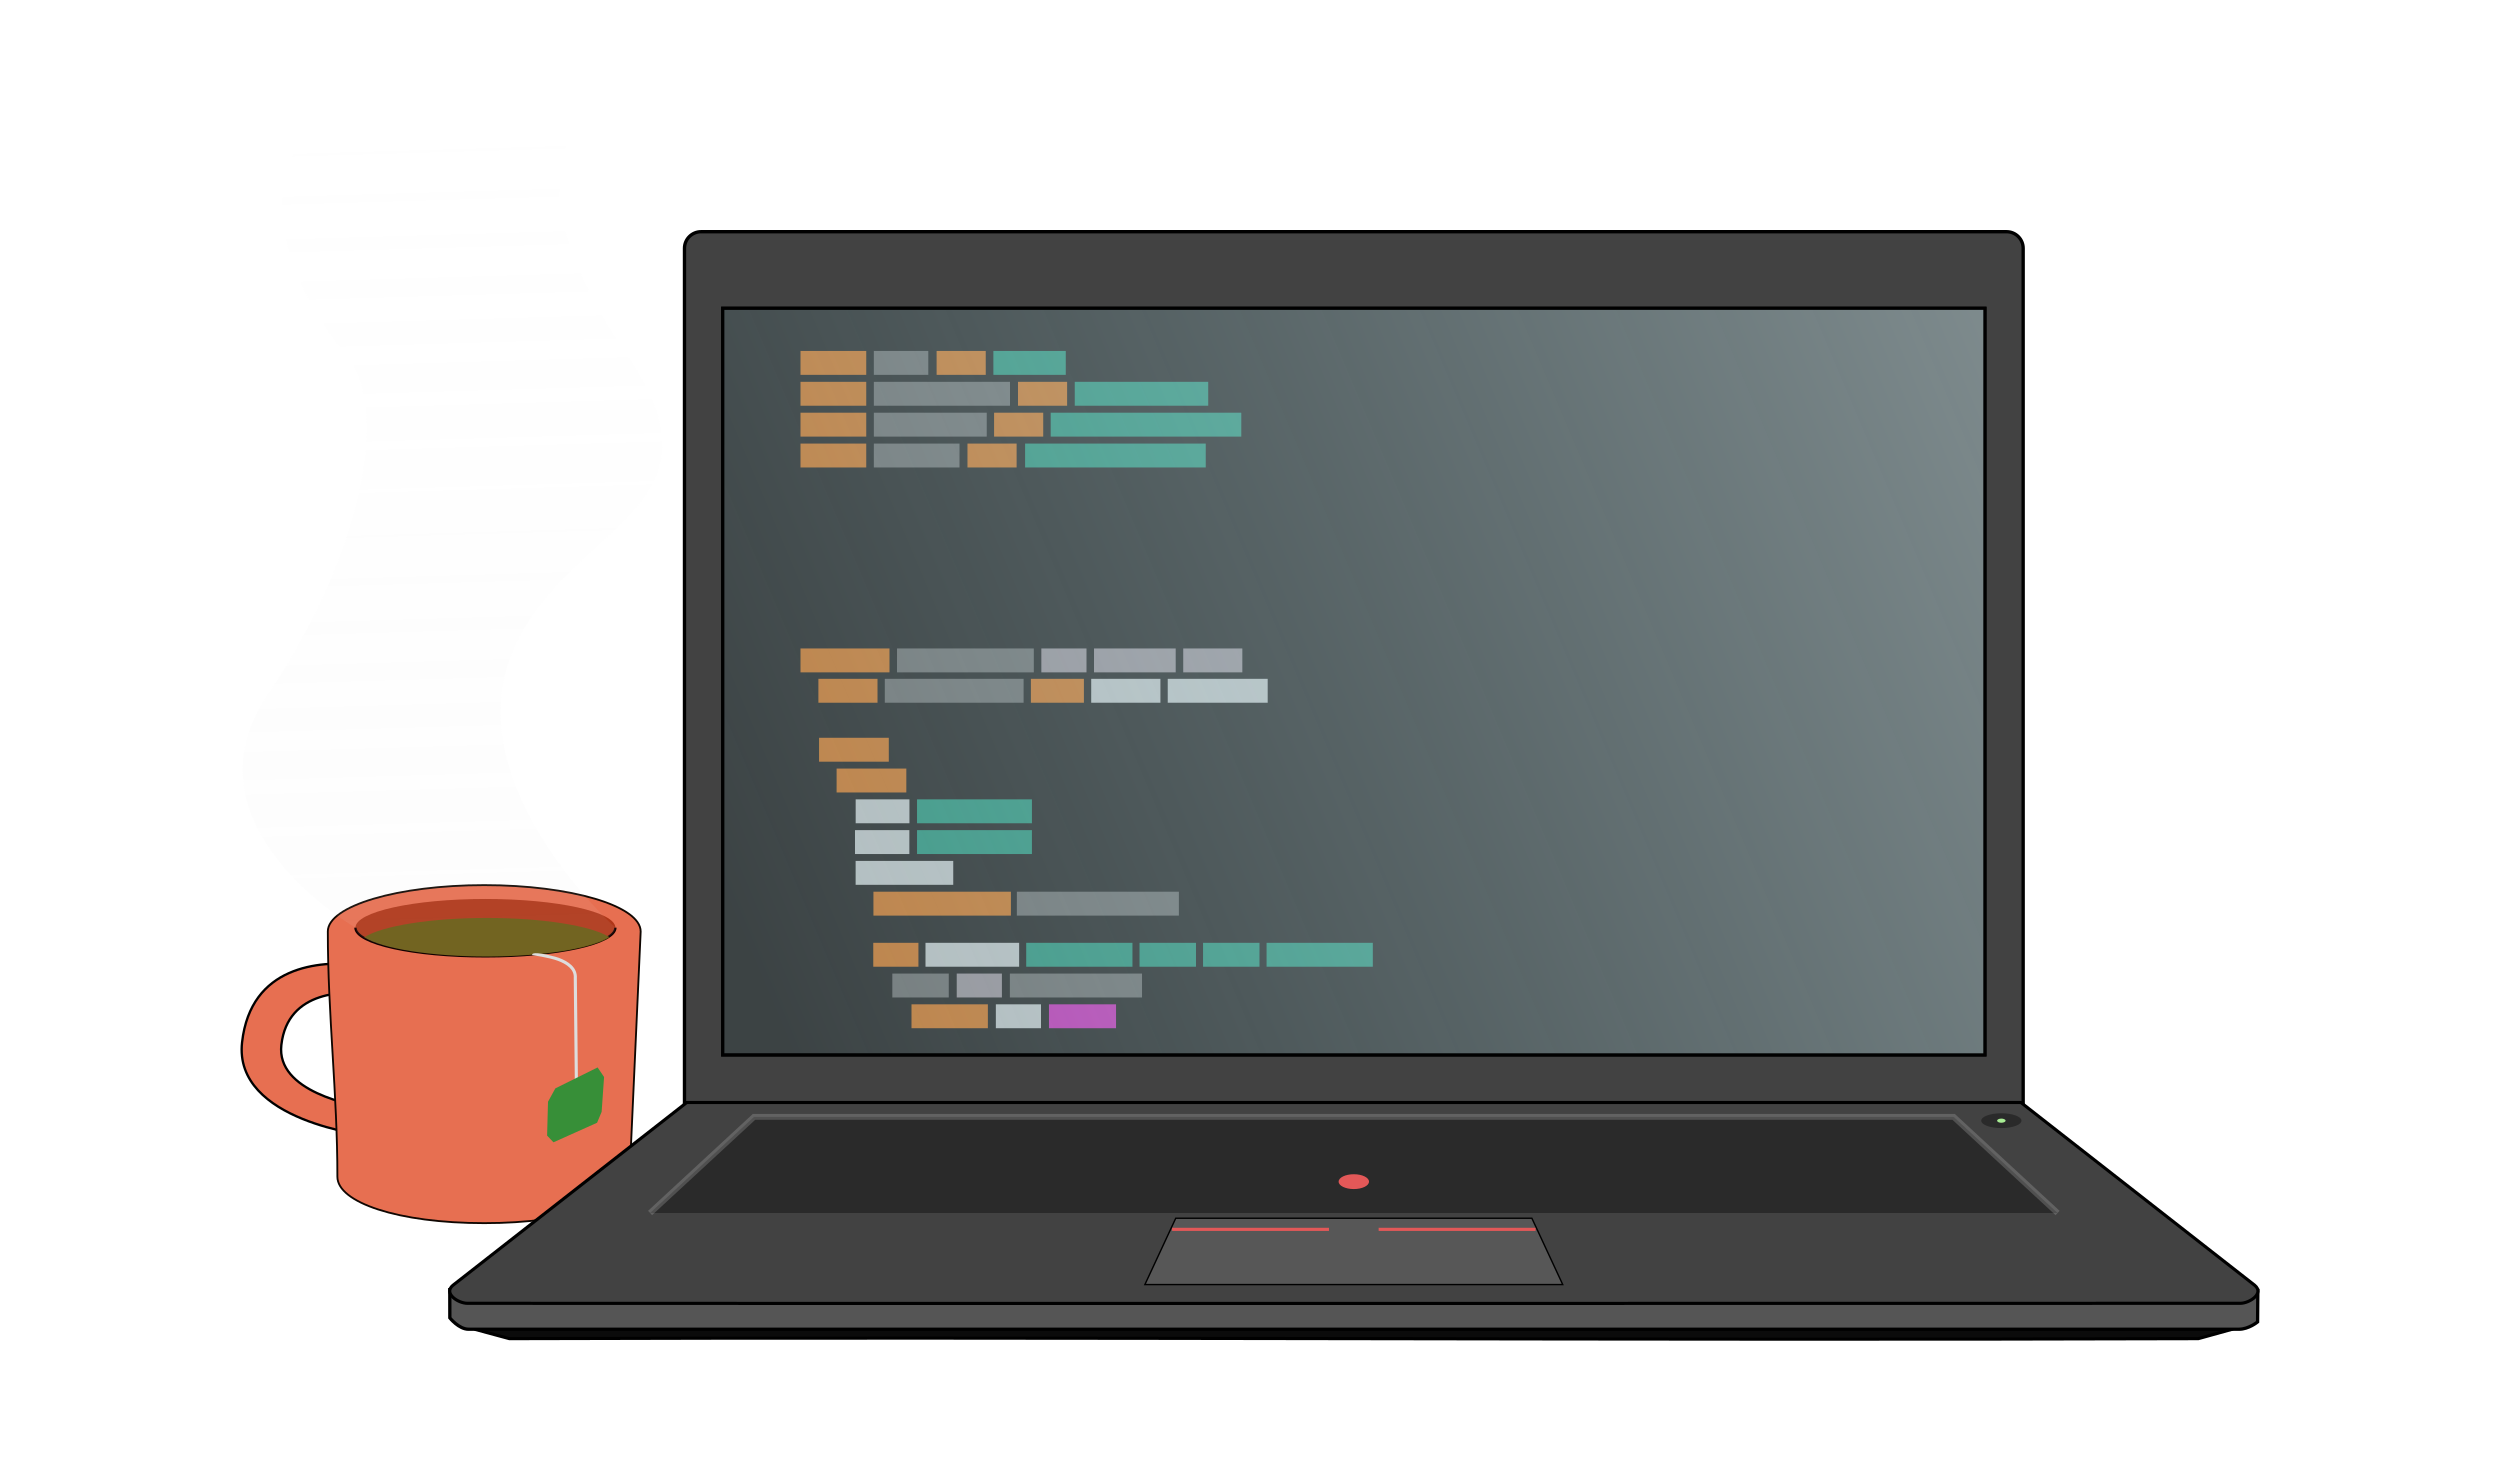
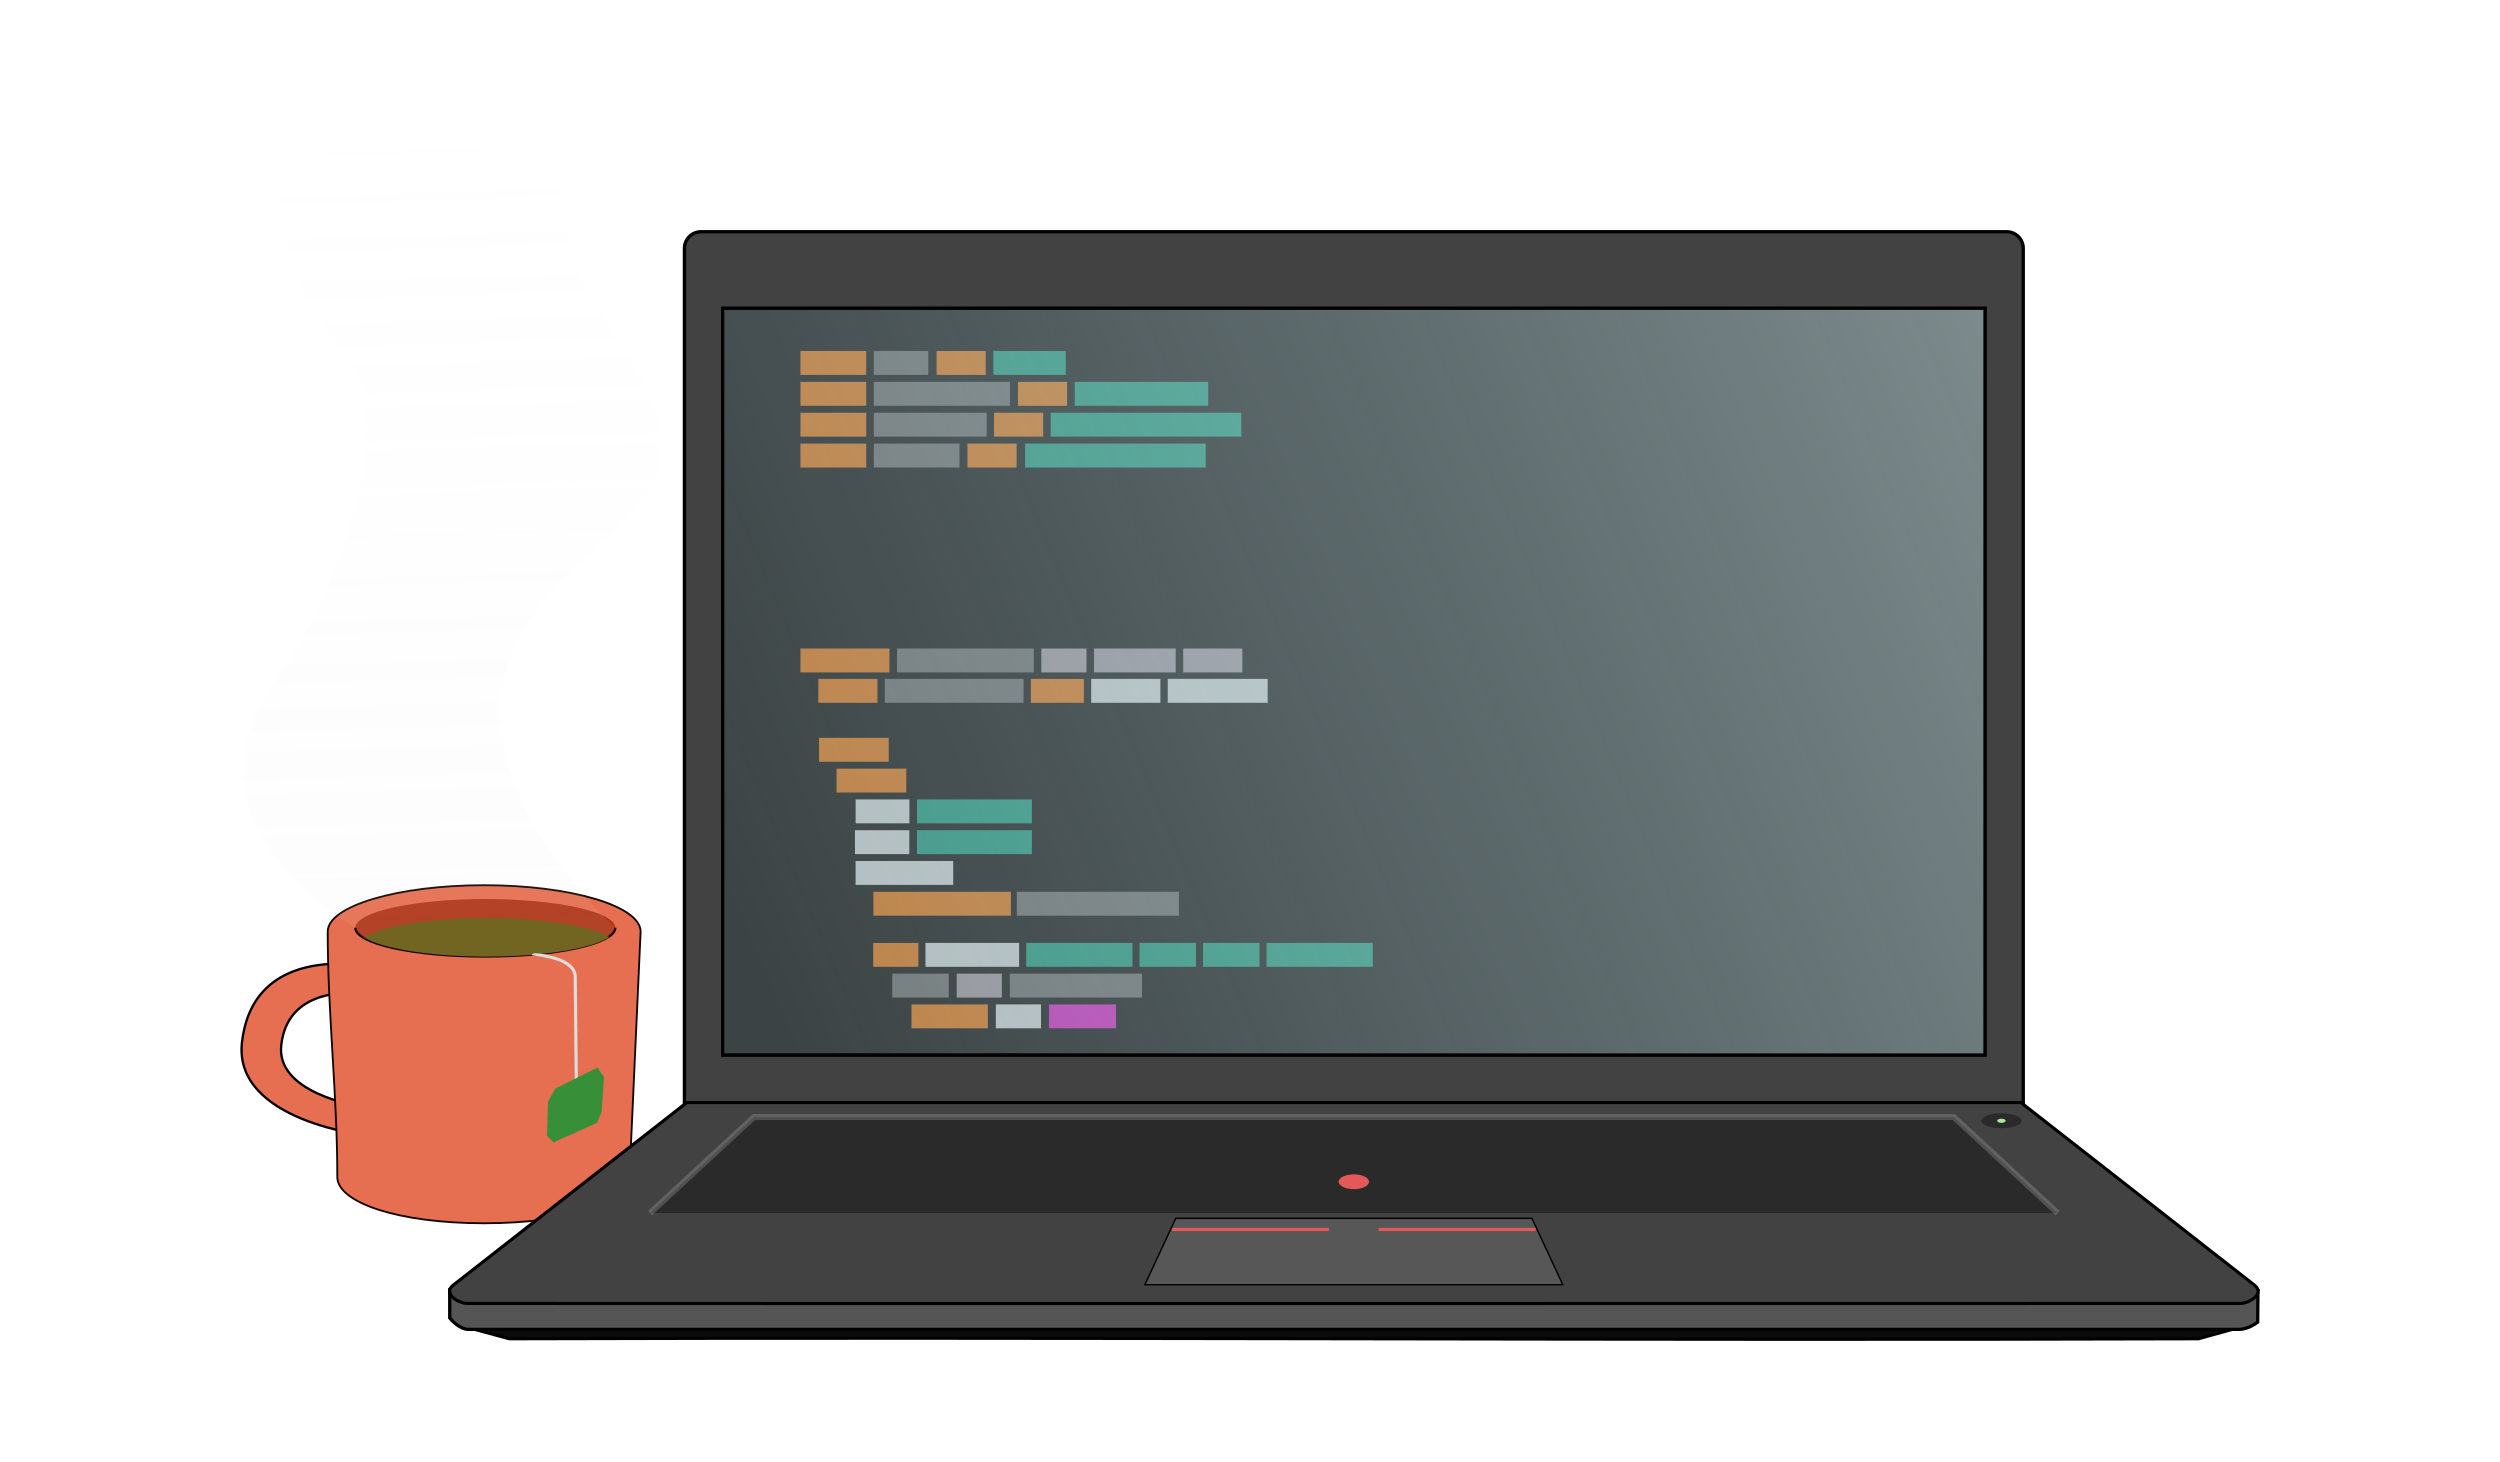
- <svg xmlns="http://www.w3.org/2000/svg" xmlns:xlink="http://www.w3.org/1999/xlink" width="8.32in" height="4.862in" viewBox="0 0 211.324 123.504" version="1.1" id="svg9706">
-   <defs id="defs9700">
-     <linearGradient id="linearGradient11663">
-       <stop style="stop-color:#ade2ec;stop-opacity:0.133" offset="0" id="stop11659" />
-       <stop id="stop11667" offset="0.925" style="stop-color:#f5f5f5;stop-opacity:0.841" />
-       <stop style="stop-color:#ffffff;stop-opacity:0;" offset="1" id="stop11661" />
+ <svg xmlns="http://www.w3.org/2000/svg" xmlns:xlink="http://www.w3.org/1999/xlink" width="798.705" height="466.787" viewBox="0 0 211.324 123.504">
+   <defs>
+     <linearGradient id="a">
+       <stop offset="0" stop-color="#ade2ec" stop-opacity=".133" />
+       <stop offset=".925" stop-color="#f5f5f5" stop-opacity=".841" />
+       <stop offset="1" stop-color="#fff" stop-opacity="0" />
    </linearGradient>
-     <linearGradient xlink:href="#linearGradient11663" id="linearGradient11665-2" x1="45.353" y1="76.584" x2="274.087" y2="-20.431" gradientUnits="userSpaceOnUse" gradientTransform="translate(3.7507182e-6)" />
-     <linearGradient gradientTransform="translate(-24.81608,-133.5582)" xlink:href="#linearGradient5832" id="linearGradient5834" x1="43.682" y1="301.628" x2="38.797" y2="135.473" gradientUnits="userSpaceOnUse" />
-     <linearGradient id="linearGradient5832">
-       <stop style="stop-color:#e3e3e3;stop-opacity:0.181" offset="0" id="stop5828" />
-       <stop style="stop-color:#e3e3e3;stop-opacity:0;" offset="1" id="stop5830" />
+     <linearGradient xlink:href="#a" id="d" x1="45.353" y1="76.584" x2="274.087" y2="-20.431" gradientUnits="userSpaceOnUse" />
+     <linearGradient gradientTransform="translate(-24.816 -133.558)" xlink:href="#b" id="c" x1="43.682" y1="301.628" x2="38.797" y2="135.473" gradientUnits="userSpaceOnUse" />
+     <linearGradient id="b">
+       <stop offset="0" stop-color="#e3e3e3" stop-opacity=".181" />
+       <stop offset="1" stop-color="#e3e3e3" stop-opacity="0" />
    </linearGradient>
  </defs>
-   <g id="layer30" transform="translate(20.22641,9.018392)">
-     <path style="fill:#e76f51;fill-opacity:1;stroke:#000000;stroke-width:0.198px;stroke-linecap:butt;stroke-linejoin:miter;stroke-opacity:1" d="m 10.136,72.519 c -3.375,-0.331 -9.168,0.076 -9.907,6.565 -0.765,6.719 10.724,7.91 10.724,7.91 l 0.269,-2.288 C 9.492,84.453 3.101,83.25 3.549,79.32 c 0.533,-4.678 5.436,-4.624 7.854,-4.304 0.373,0.05 0.677,0.104 0.907,0.149 l 0.245,-2.235 c 0,0 -0.704,-0.192 -1.778,-0.336 -0.201,-0.027 -0.416,-0.052 -0.641,-0.075 z" id="path5674-3" />
-     <path style="opacity:1;fill:#e76f51;fill-opacity:1;stroke:#100701;stroke-width:0.158;stroke-miterlimit:4;stroke-dasharray:none;stroke-opacity:0.995" d="m 20.7,65.808 c -7.304,1e-5 -13.224,1.756 -13.224,3.923 2.522e-4,0.003 5.028e-4,0.006 7.938e-4,0.009 -0.006,6.907 0.818,13.814 0.808,20.72 8.8e-5,2.167 5.112,3.923 12.415,3.923 7.304,1.8e-5 12.187,-1.759 12.285,-3.923 l 0.94,-20.729 c -9e-5,-2.167 -5.921,-3.923 -13.224,-3.923 z" id="path5580-9" />
-     <path style="opacity:1;fill:#af3618;fill-opacity:1;stroke:none;stroke-width:0.083;stroke-miterlimit:4;stroke-dasharray:none;stroke-opacity:1" d="m 31.787,69.404 a 10.987,2.426 0 0 1 -10.987,2.426 10.987,2.426 0 0 1 -10.987,-2.426 10.987,2.426 0 0 1 10.987,-2.426 10.987,2.426 0 0 1 10.987,2.426 z" id="path5578-0" />
-     <path style="opacity:1;fill:none;fill-opacity:1;stroke:#120000;stroke-width:0.2;stroke-miterlimit:4;stroke-dasharray:none;stroke-opacity:1" d="m 31.787,69.404 c -5e-6,1.34 -4.919,2.426 -10.987,2.426 -6.068,0 -10.987,-1.086 -10.987,-2.426" id="path5578-1-8" />
-     <path style="opacity:1;fill:#695a11;fill-opacity:1;stroke:none;stroke-width:0.083;stroke-miterlimit:4;stroke-dasharray:none;stroke-opacity:1" d="M 20.927,68.581 A 10.987,2.426 0 0 0 10.558,70.213 10.987,2.426 0 0 0 20.927,71.846 10.987,2.426 0 0 0 31.296,70.214 10.987,2.426 0 0 0 20.927,68.581 Z" id="path5578-19-8" />
-     <path style="color:#000000;font-style:normal;font-variant:normal;font-weight:normal;font-stretch:normal;font-size:medium;line-height:normal;font-family:sans-serif;font-variant-ligatures:normal;font-variant-position:normal;font-variant-caps:normal;font-variant-numeric:normal;font-variant-alternates:normal;font-feature-settings:normal;text-indent:0;text-align:start;text-decoration:none;text-decoration-line:none;text-decoration-style:solid;text-decoration-color:#000000;letter-spacing:normal;word-spacing:normal;text-transform:none;writing-mode:lr-tb;direction:ltr;text-orientation:mixed;dominant-baseline:auto;baseline-shift:baseline;text-anchor:start;white-space:normal;shape-padding:0;clip-rule:nonzero;display:inline;overflow:visible;visibility:visible;opacity:1;isolation:auto;mix-blend-mode:normal;color-interpolation:sRGB;color-interpolation-filters:linearRGB;solid-color:#000000;solid-opacity:1;vector-effect:none;fill:#dddddd;fill-opacity:1;fill-rule:nonzero;stroke:none;stroke-width:0.265px;stroke-linecap:butt;stroke-linejoin:miter;stroke-miterlimit:4;stroke-dasharray:none;stroke-dashoffset:0;stroke-opacity:1;color-rendering:auto;image-rendering:auto;shape-rendering:auto;text-rendering:auto;enable-background:accumulate" d="m 24.748,71.724 c 0,0 1.415,0.203 2.161,0.476 0.373,0.137 0.737,0.325 0.99,0.568 0.253,0.243 0.399,0.53 0.367,0.91 v 0.006 l 0.105,10.156 0.324,0.887 0.248,-0.092 -0.309,-0.844 -0.104,-10.104 -0.002,0.012 c 0.038,-0.462 -0.153,-0.84 -0.447,-1.123 -0.295,-0.283 -0.689,-0.481 -1.082,-0.625 -0.376,-0.138 -0.766,-0.187 -1.048,-0.281 -1.203,-0.22 -1.206,-0.045 -1.204,0.052 z" id="path6785" />
-     <path style="fill:#378f38;fill-opacity:1;stroke:none;stroke-width:0.358px;stroke-linecap:butt;stroke-linejoin:miter;stroke-opacity:1" d="m 26.091,84.119 0.62,-1.13 3.572,-1.77 0.548,0.81 -0.206,2.944 -0.385,0.922 -3.687,1.654 -0.539,-0.567 z" id="path6791" />
-     <path style="fill:url(#linearGradient5834);fill-opacity:1;stroke:none;stroke-width:0.265px;stroke-linecap:butt;stroke-linejoin:miter;stroke-opacity:1" d="m 22.923,46.518 c 4.233,-11.113 19.05,-12.12 9.922,-25.4 C 22.764,6.451 28.892,1.349 28.892,1.349 L 6.374,1.142 C 0.685,7.756 5.051,16.223 9.019,20.985 c 3.969,4.763 0.926,17.595 -6.615,28.707 -7.541,11.113 7.408,19.711 7.408,19.711 5e-6,1.34 4.919,2.426 10.987,2.426 6.068,0 10.987,-1.086 10.987,-2.426 0,0 -13.097,-11.774 -8.864,-22.886 z" id="path5793" />
+   <path d="M30.363 81.537c-3.375-.33-9.169.076-9.908 6.565-.765 6.72 10.724 7.91 10.724 7.91l.27-2.288c-1.73-.253-8.121-1.455-7.674-5.386.533-4.678 5.436-4.624 7.855-4.304.372.05.677.103.906.149l.245-2.235s-.704-.192-1.778-.336a19.736 19.736 0 00-.64-.075z" fill="#e76f51" stroke="#000" stroke-width=".198" />
+   <path d="M40.926 74.827c-7.303 0-13.224 1.756-13.224 3.923v.009c-.005 6.906.818 13.814.809 20.72 0 2.166 5.112 3.923 12.415 3.923 7.304 0 12.187-1.759 12.285-3.923l.94-20.729c0-2.167-5.921-3.923-13.225-3.923z" fill="#e76f51" stroke="#100701" stroke-width=".158" stroke-opacity=".995" />
+   <path d="M52.013 78.423a10.987 2.426 0 01-10.987 2.426 10.987 2.426 0 01-10.986-2.426 10.987 2.426 0 0110.986-2.427 10.987 2.426 0 0110.987 2.427z" fill="#af3618" />
+   <path d="M52.013 78.423c0 1.34-4.919 2.426-10.987 2.426-6.067 0-10.986-1.087-10.986-2.426" fill="none" stroke="#120000" stroke-width=".2" />
+   <path d="M41.153 77.6a10.987 2.426 0 00-10.369 1.632 10.987 2.426 0 0010.37 1.632 10.987 2.426 0 0010.368-1.632A10.987 2.426 0 0041.153 77.6z" fill="#695a11" />
+   <path style="line-height:normal;font-variant-ligatures:normal;font-variant-position:normal;font-variant-caps:normal;font-variant-numeric:normal;font-variant-alternates:normal;font-feature-settings:normal;text-indent:0;text-align:start;text-decoration-line:none;text-decoration-style:solid;text-decoration-color:#000;text-transform:none;text-orientation:mixed;white-space:normal;shape-padding:0;isolation:auto;mix-blend-mode:normal;solid-color:#000;solid-opacity:1" d="M44.974 80.742s1.416.203 2.16.476c.374.136.738.325.991.568.254.244.399.53.367.91v.006l.106 10.157.324.886.248-.091-.309-.844-.103-10.104-.002.012c.038-.462-.153-.84-.447-1.123-.295-.283-.69-.48-1.082-.625-.377-.138-.766-.187-1.049-.28-1.203-.22-1.206-.046-1.204.052z" color="#000" font-weight="400" font-family="sans-serif" overflow="visible" fill="#ddd" />
+   <path d="M46.318 93.138l.62-1.13 3.571-1.77.548.81-.205 2.945-.386.922-3.686 1.654-.54-.567z" fill="#378f38" />
+   <path d="M22.923 46.518c4.234-11.113 19.05-12.12 9.922-25.4-10.081-14.667-3.953-19.77-3.953-19.77L6.374 1.143C.685 7.756 5.05 16.222 9.019 20.985c3.97 4.763.926 17.595-6.614 28.708-7.54 11.112 7.408 19.711 7.408 19.711 0 1.34 4.92 2.426 10.987 2.426 6.068 0 10.987-1.086 10.987-2.426 0 0-13.097-11.774-8.864-22.886z" fill="url(#c)" transform="translate(20.226 9.018)" />
+   <g transform="translate(27.962 -131.265)" stroke="#000">
+     <rect width="113.171" height="80.029" x="29.892" y="150.852" ry="1.407" fill="#424242" stroke-width=".283" />
+     <path d="M12.148 243.635l2.94.796c47.611-.159 95.172.158 142.782 0l2.935-.816" fill="#0b0b0b" stroke-width=".265" />
+     <path d="M10.052 240.291l152.85.06-.023 2.667s-.752.618-1.576.618H11.64c-.824 0-1.584-.96-1.584-.96z" fill="#555" stroke-width=".28" />
+     <path d="M30.083 224.467S15.549 235.82 10.318 239.92c-.835.687.443 1.524 1.223 1.524 54.006.033 104.112-.006 149.873 0 .779 0 2.057-.837 1.222-1.524-5.23-4.1-19.764-15.453-19.764-15.453z" fill="#424242" stroke-width=".265" />
  </g>
-   <g id="layer23" transform="translate(27.96169,-131.2652)" style="display:inline">
-     <rect style="opacity:1;vector-effect:none;fill:#424242;fill-opacity:1;stroke:#000000;stroke-width:0.283;stroke-linecap:butt;stroke-linejoin:miter;stroke-miterlimit:4;stroke-dasharray:none;stroke-dashoffset:0;stroke-opacity:1" id="rect10323" width="113.171" height="80.029" x="29.892" y="150.852" ry="1.407" />
-     <path style="fill:#0b0b0b;fill-opacity:1;stroke:#000000;stroke-width:0.265px;stroke-linecap:butt;stroke-linejoin:miter;stroke-opacity:1" d="m 12.148,243.635 2.941,0.796 c 47.61,-0.158 95.171,0.158 142.781,0 l 2.935,-0.815" id="path10392-5-6" />
-     <path style="opacity:1;vector-effect:none;fill:#555555;fill-opacity:1;stroke:#000000;stroke-width:0.28;stroke-linecap:butt;stroke-linejoin:miter;stroke-miterlimit:4;stroke-dasharray:none;stroke-dashoffset:0;stroke-opacity:1" d="m 10.052,240.291 152.849,0.059 -0.022,2.667 c 0,0 -0.751,0.619 -1.575,0.619 H 11.64 c -0.824,0 -1.584,-0.96 -1.584,-0.96 z" id="rect10325-6-4-5" />
-     <path style="opacity:1;vector-effect:none;fill:#424242;fill-opacity:1;stroke:#000000;stroke-width:0.265;stroke-linecap:butt;stroke-linejoin:miter;stroke-miterlimit:4;stroke-dasharray:none;stroke-dashoffset:0;stroke-opacity:1" d="m 30.083,224.467 c 0,0 -14.534,11.353 -19.765,15.453 -0.834,0.687 0.443,1.524 1.223,1.524 54.006,0.034 104.112,-0.006 149.873,0 0.779,-8e-5 2.057,-0.837 1.223,-1.524 -5.231,-4.1 -19.765,-15.453 -19.765,-15.453 z" id="rect10325-7-6" />
+   <g transform="translate(20.226 9.018)">
+     <path d="M43.507 85.398l-8.788 8.126H153.705l-8.787-8.126H88.127z" fill="#2a2a2a" />
+     <path d="M153.706 93.524l-8.788-8.126H43.507l-8.788 8.126" fill="none" stroke="#cbcbcb" stroke-width=".5" stroke-opacity=".239" />
+     <ellipse cx="94.212" cy="90.875" rx="1.284" ry=".627" fill="#e35858" />
+     <ellipse cx="148.953" cy="85.721" rx="1.702" ry=".627" fill="#2a2a2a" />
+     <ellipse cx="148.953" cy="85.721" rx=".357" ry=".176" fill="#a8ed94" />
  </g>
-   <g id="layer25" transform="translate(20.22641,9.018392)">
-     <path style="fill:#2a2a2a;fill-opacity:1;stroke:none;stroke-width:0.265px;stroke-linecap:butt;stroke-linejoin:miter;stroke-opacity:1" d="m 43.507,85.398 -8.788,8.126 h 53.692 11.604 53.691 L 144.918,85.398 H 100.298 88.127 Z" id="path11594" />
-     <path style="fill:none;fill-opacity:1;stroke:#cbcbcb;stroke-width:0.5;stroke-linecap:butt;stroke-linejoin:miter;stroke-miterlimit:4;stroke-dasharray:none;stroke-opacity:0.239" d="m 153.706,93.524 -8.788,-8.126 c -35.872,0 -65.095,0 -101.411,0 l -8.788,8.126" id="path11594-4" />
-     <ellipse style="opacity:1;vector-effect:none;fill:#e35858;fill-opacity:1;stroke:none;stroke-width:0.242;stroke-linecap:butt;stroke-linejoin:miter;stroke-miterlimit:4;stroke-dasharray:none;stroke-dashoffset:0;stroke-opacity:0.239" id="path11833" cx="94.212" cy="90.875" rx="1.284" ry="0.627" />
-     <ellipse style="opacity:1;vector-effect:none;fill:#2a2a2a;fill-opacity:1;stroke:none;stroke-width:0.279;stroke-linecap:butt;stroke-linejoin:miter;stroke-miterlimit:4;stroke-dasharray:none;stroke-dashoffset:0;stroke-opacity:0.239" id="path11833-9" cx="148.953" cy="85.721" rx="1.702" ry="0.627" />
-     <ellipse style="opacity:1;vector-effect:none;fill:#a8ed94;fill-opacity:1;stroke:none;stroke-width:0.068;stroke-linecap:butt;stroke-linejoin:miter;stroke-miterlimit:4;stroke-dasharray:none;stroke-dashoffset:0;stroke-opacity:0.239" id="path11833-9-2" cx="148.953" cy="85.721" rx="0.357" ry="0.176" />
-   </g>
-   <g id="layer26" style="display:inline" transform="translate(20.22641,9.018392)">
-     <path style="fill:#575757;fill-opacity:1;stroke:#000000;stroke-width:0.12px;stroke-linecap:butt;stroke-linejoin:miter;stroke-opacity:1" d="m 79.159,93.967 -2.609,5.61 h 15.939 3.445 15.939 l -2.609,-5.61 H 96.019 92.406 Z" id="path11594-5" />
-     <g id="g11916" transform="translate(-0.02846539)">
-       <path id="path11874" d="m 78.878,94.908 h 13.263" style="fill:#e35858;fill-opacity:1;stroke:#e35858;stroke-width:0.265px;stroke-linecap:butt;stroke-linejoin:miter;stroke-opacity:1" />
-       <path id="path11874-6" d="M 96.34,94.908 H 109.604" style="display:inline;fill:#e35858;fill-opacity:1;stroke:#e35858;stroke-width:0.265px;stroke-linecap:butt;stroke-linejoin:miter;stroke-opacity:1" />
+   <g>
+     <path d="M99.386 102.985l-2.61 5.61H132.102l-2.61-5.61h-16.859z" fill="#575757" stroke="#000" stroke-width=".12" />
+     <g fill="#e35858" stroke="#e35858" stroke-width=".265">
+       <path d="M99.076 103.927h13.263M116.538 103.927h13.264" />
    </g>
  </g>
-   <g id="layer28" transform="translate(20.22641,9.018392)">
-     <rect style="display:inline;opacity:1;vector-effect:none;fill:#2b2b2b;fill-opacity:1;stroke:#000000;stroke-width:0.267;stroke-linecap:butt;stroke-linejoin:miter;stroke-miterlimit:4;stroke-dasharray:none;stroke-dashoffset:0;stroke-opacity:1" id="rect10370-0" width="106.706" height="63.122" x="40.859" y="17.041" />
-     <rect style="opacity:1;vector-effect:none;fill:#c17531;fill-opacity:1;stroke:none;stroke-width:0.594;stroke-linecap:butt;stroke-linejoin:miter;stroke-miterlimit:4;stroke-dasharray:none;stroke-dashoffset:0;stroke-opacity:1" id="rect12015" width="5.558" height="2.021" x="47.436" y="20.65" />
-     <rect style="opacity:1;vector-effect:none;fill:#c17531;fill-opacity:1;stroke:none;stroke-width:0.514;stroke-linecap:butt;stroke-linejoin:miter;stroke-miterlimit:4;stroke-dasharray:none;stroke-dashoffset:0;stroke-opacity:1" id="rect12015-6" width="4.154" height="2.021" x="58.942" y="20.65" />
-     <rect style="opacity:1;vector-effect:none;fill:#6e6e6e;fill-opacity:1;stroke:none;stroke-width:0.541;stroke-linecap:butt;stroke-linejoin:miter;stroke-miterlimit:4;stroke-dasharray:none;stroke-dashoffset:0;stroke-opacity:1" id="rect12015-6-5" width="4.604" height="2.021" x="53.636" y="20.65" />
-     <rect style="opacity:1;vector-effect:none;fill:#348f7a;fill-opacity:1;stroke:none;stroke-width:0.623;stroke-linecap:butt;stroke-linejoin:miter;stroke-miterlimit:4;stroke-dasharray:none;stroke-dashoffset:0;stroke-opacity:1" id="rect12015-6-5-7" width="6.119" height="2.021" x="63.742" y="20.65" />
-     <rect style="opacity:1;vector-effect:none;fill:#c17531;fill-opacity:1;stroke:none;stroke-width:0.594;stroke-linecap:butt;stroke-linejoin:miter;stroke-miterlimit:4;stroke-dasharray:none;stroke-dashoffset:0;stroke-opacity:1" id="rect12015-8" width="5.558" height="2.021" x="47.436" y="23.26" />
-     <rect style="opacity:1;vector-effect:none;fill:#c17531;fill-opacity:1;stroke:none;stroke-width:0.514;stroke-linecap:butt;stroke-linejoin:miter;stroke-miterlimit:4;stroke-dasharray:none;stroke-dashoffset:0;stroke-opacity:1" id="rect12015-6-6" width="4.154" height="2.021" x="65.822" y="23.26" />
-     <rect style="opacity:1;vector-effect:none;fill:#6e6e6e;fill-opacity:1;stroke:none;stroke-width:0.855;stroke-linecap:butt;stroke-linejoin:miter;stroke-miterlimit:4;stroke-dasharray:none;stroke-dashoffset:0;stroke-opacity:1" id="rect12015-6-5-0" width="11.509" height="2.021" x="53.636" y="23.26" />
-     <rect style="opacity:1;vector-effect:none;fill:#348f7a;fill-opacity:1;stroke:none;stroke-width:0.847;stroke-linecap:butt;stroke-linejoin:miter;stroke-miterlimit:4;stroke-dasharray:none;stroke-dashoffset:0;stroke-opacity:1" id="rect12015-6-5-7-1" width="11.284" height="2.021" x="70.62" y="23.26" />
-     <rect style="opacity:1;vector-effect:none;fill:#c17531;fill-opacity:1;stroke:none;stroke-width:0.594;stroke-linecap:butt;stroke-linejoin:miter;stroke-miterlimit:4;stroke-dasharray:none;stroke-dashoffset:0;stroke-opacity:1" id="rect12015-9" width="5.558" height="2.021" x="47.436" y="25.87" />
-     <rect style="opacity:1;vector-effect:none;fill:#c17531;fill-opacity:1;stroke:none;stroke-width:0.514;stroke-linecap:butt;stroke-linejoin:miter;stroke-miterlimit:4;stroke-dasharray:none;stroke-dashoffset:0;stroke-opacity:1" id="rect12015-6-4" width="4.154" height="2.021" x="63.801" y="25.87" />
-     <rect style="opacity:1;vector-effect:none;fill:#6e6e6e;fill-opacity:1;stroke:none;stroke-width:0.779;stroke-linecap:butt;stroke-linejoin:miter;stroke-miterlimit:4;stroke-dasharray:none;stroke-dashoffset:0;stroke-opacity:1" id="rect12015-6-5-4" width="9.544" height="2.021" x="53.636" y="25.87" />
-     <rect style="opacity:1;vector-effect:none;fill:#348f7a;fill-opacity:1;stroke:none;stroke-width:1.012;stroke-linecap:butt;stroke-linejoin:miter;stroke-miterlimit:4;stroke-dasharray:none;stroke-dashoffset:0;stroke-opacity:1" id="rect12015-6-5-7-7" width="16.112" height="2.021" x="68.587" y="25.87" />
-     <rect style="opacity:1;vector-effect:none;fill:#c17531;fill-opacity:1;stroke:none;stroke-width:0.594;stroke-linecap:butt;stroke-linejoin:miter;stroke-miterlimit:4;stroke-dasharray:none;stroke-dashoffset:0;stroke-opacity:1" id="rect12015-2" width="5.558" height="2.021" x="47.436" y="28.48" />
-     <rect style="opacity:1;vector-effect:none;fill:#c17531;fill-opacity:1;stroke:none;stroke-width:0.514;stroke-linecap:butt;stroke-linejoin:miter;stroke-miterlimit:4;stroke-dasharray:none;stroke-dashoffset:0;stroke-opacity:1" id="rect12015-6-9" width="4.154" height="2.021" x="61.552" y="28.48" />
-     <rect style="opacity:1;vector-effect:none;fill:#6e6e6e;fill-opacity:1;stroke:none;stroke-width:0.678;stroke-linecap:butt;stroke-linejoin:miter;stroke-miterlimit:4;stroke-dasharray:none;stroke-dashoffset:0;stroke-opacity:1" id="rect12015-6-5-8" width="7.242" height="2.021" x="53.636" y="28.48" />
-     <rect style="opacity:1;vector-effect:none;fill:#348f7a;fill-opacity:1;stroke:none;stroke-width:0.985;stroke-linecap:butt;stroke-linejoin:miter;stroke-miterlimit:4;stroke-dasharray:none;stroke-dashoffset:0;stroke-opacity:1" id="rect12015-6-5-7-2" width="15.27" height="2.021" x="66.424" y="28.48" />
-     <rect style="opacity:1;vector-effect:none;fill:#c17531;fill-opacity:1;stroke:none;stroke-width:0.691;stroke-linecap:butt;stroke-linejoin:miter;stroke-miterlimit:4;stroke-dasharray:none;stroke-dashoffset:0;stroke-opacity:1" id="rect12015-7" width="7.523" height="2.021" x="47.436" y="45.801" />
-     <rect style="opacity:1;vector-effect:none;fill:#6e6e6e;fill-opacity:1;stroke:none;stroke-width:0.857;stroke-linecap:butt;stroke-linejoin:miter;stroke-miterlimit:4;stroke-dasharray:none;stroke-dashoffset:0;stroke-opacity:1" id="rect12015-7-2" width="11.565" height="2.021" x="55.595" y="45.801" />
-     <rect style="opacity:1;vector-effect:none;fill:#948d93;fill-opacity:1;stroke:none;stroke-width:0.492;stroke-linecap:butt;stroke-linejoin:miter;stroke-miterlimit:4;stroke-dasharray:none;stroke-dashoffset:0;stroke-opacity:1" id="rect12015-7-26" width="3.818" height="2.021" x="67.796" y="45.801" />
-     <rect style="opacity:1;vector-effect:none;fill:#948d93;fill-opacity:1;stroke:none;stroke-width:0.662;stroke-linecap:butt;stroke-linejoin:miter;stroke-miterlimit:4;stroke-dasharray:none;stroke-dashoffset:0;stroke-opacity:1" id="rect12015-7-26-1" width="6.905" height="2.021" x="72.249" y="45.801" />
-     <rect style="opacity:1;vector-effect:none;fill:#948d93;fill-opacity:1;stroke:none;stroke-width:0.563;stroke-linecap:butt;stroke-linejoin:miter;stroke-miterlimit:4;stroke-dasharray:none;stroke-dashoffset:0;stroke-opacity:1" id="rect12015-7-26-0" width="4.997" height="2.021" x="79.791" y="45.801" />
-     <rect style="opacity:1;vector-effect:none;fill:#c17531;fill-opacity:1;stroke:none;stroke-width:0.612;stroke-linecap:butt;stroke-linejoin:miter;stroke-miterlimit:4;stroke-dasharray:none;stroke-dashoffset:0;stroke-opacity:1" id="rect12015-7-26-0-6-9" width="5.895" height="2.021" x="49.005" y="53.352" />
-     <rect style="opacity:1;vector-effect:none;fill:#c17531;fill-opacity:1;stroke:none;stroke-width:0.612;stroke-linecap:butt;stroke-linejoin:miter;stroke-miterlimit:4;stroke-dasharray:none;stroke-dashoffset:0;stroke-opacity:1" id="rect12015-7-26-0-6-9-4" width="5.895" height="2.021" x="50.488" y="55.954" />
-     <rect style="opacity:1;vector-effect:none;fill:#b5b9ba;fill-opacity:1;stroke:none;stroke-width:0.537;stroke-linecap:butt;stroke-linejoin:miter;stroke-miterlimit:4;stroke-dasharray:none;stroke-dashoffset:0;stroke-opacity:1" id="rect12015-7-26-0-6-9-9" width="4.547" height="2.021" x="52.099" y="58.557" />
-     <rect style="opacity:1;vector-effect:none;fill:#348f7a;fill-opacity:1;stroke:none;stroke-width:0.785;stroke-linecap:butt;stroke-linejoin:miter;stroke-miterlimit:4;stroke-dasharray:none;stroke-dashoffset:0;stroke-opacity:1" id="rect12015-7-26-0-6-9-9-0" width="9.712" height="2.021" x="57.288" y="58.557" />
-     <rect style="opacity:1;vector-effect:none;fill:#b5b9ba;fill-opacity:1;stroke:none;stroke-width:0.54;stroke-linecap:butt;stroke-linejoin:miter;stroke-miterlimit:4;stroke-dasharray:none;stroke-dashoffset:0;stroke-opacity:1" id="rect12015-7-26-0-6-9-9-9" width="4.595" height="2.021" x="52.043" y="61.159" />
-     <rect style="opacity:1;vector-effect:none;fill:#348f7a;fill-opacity:1;stroke:none;stroke-width:0.785;stroke-linecap:butt;stroke-linejoin:miter;stroke-miterlimit:4;stroke-dasharray:none;stroke-dashoffset:0;stroke-opacity:1" id="rect12015-7-26-0-6-9-9-0-1" width="9.712" height="2.021" x="57.288" y="61.159" />
-     <rect style="opacity:1;vector-effect:none;fill:#b5b9ba;fill-opacity:1;stroke:none;stroke-width:0.724;stroke-linecap:butt;stroke-linejoin:miter;stroke-miterlimit:4;stroke-dasharray:none;stroke-dashoffset:0;stroke-opacity:1" id="rect12015-7-26-0-6-9-9-9-7" width="8.253" height="2.021" x="52.096" y="63.761" />
-     <rect style="opacity:1;vector-effect:none;fill:#6e6e6e;fill-opacity:1;stroke:none;stroke-width:0.933;stroke-linecap:butt;stroke-linejoin:miter;stroke-miterlimit:4;stroke-dasharray:none;stroke-dashoffset:0;stroke-opacity:1" id="rect12015-7-26-0-6-9-9-9-7-7-1" width="13.698" height="2.021" x="65.727" y="66.364" />
-     <rect style="opacity:1;vector-effect:none;fill:#c17531;fill-opacity:1;stroke:none;stroke-width:0.859;stroke-linecap:butt;stroke-linejoin:miter;stroke-miterlimit:4;stroke-dasharray:none;stroke-dashoffset:0;stroke-opacity:1" id="rect12015-7-26-0-6-9-9-9-7-7-15" width="11.621" height="2.021" x="53.602" y="66.364" />
-     <rect style="opacity:1;vector-effect:none;fill:#c17531;fill-opacity:1;stroke:none;stroke-width:0.492;stroke-linecap:butt;stroke-linejoin:miter;stroke-miterlimit:4;stroke-dasharray:none;stroke-dashoffset:0;stroke-opacity:1" id="rect12015-7-26-0-6-9-9-9-7-7" width="3.818" height="2.021" x="53.587" y="70.685" />
-     <rect style="opacity:1;vector-effect:none;fill:#b5b9ba;fill-opacity:1;stroke:none;stroke-width:0.709;stroke-linecap:butt;stroke-linejoin:miter;stroke-miterlimit:4;stroke-dasharray:none;stroke-dashoffset:0;stroke-opacity:1" id="rect12015-7-26-0-6-9-9-9-7-7-9" width="7.916" height="2.021" x="58.003" y="70.685" />
-     <rect style="opacity:1;vector-effect:none;fill:#348f7a;fill-opacity:1;stroke:none;stroke-width:0.755;stroke-linecap:butt;stroke-linejoin:miter;stroke-miterlimit:4;stroke-dasharray:none;stroke-dashoffset:0;stroke-opacity:1" id="rect12015-7-26-0-6-9-9-9-7-7-7" width="8.982" height="2.021" x="66.517" y="70.685" />
-     <rect style="opacity:1;vector-effect:none;fill:#348f7a;fill-opacity:1;stroke:none;stroke-width:0.551;stroke-linecap:butt;stroke-linejoin:miter;stroke-miterlimit:4;stroke-dasharray:none;stroke-dashoffset:0;stroke-opacity:1" id="rect12015-7-26-0-6-9-9-9-7-7-7-7" width="4.772" height="2.021" x="76.097" y="70.685" />
-     <rect style="opacity:1;vector-effect:none;fill:#348f7a;fill-opacity:1;stroke:none;stroke-width:0.551;stroke-linecap:butt;stroke-linejoin:miter;stroke-miterlimit:4;stroke-dasharray:none;stroke-dashoffset:0;stroke-opacity:1" id="rect12015-7-26-0-6-9-9-9-7-7-7-7-6" width="4.772" height="2.021" x="81.467" y="70.685" />
-     <rect style="opacity:1;vector-effect:none;fill:#348f7a;fill-opacity:1;stroke:none;stroke-width:0.755;stroke-linecap:butt;stroke-linejoin:miter;stroke-miterlimit:4;stroke-dasharray:none;stroke-dashoffset:0;stroke-opacity:1" id="rect12015-7-26-0-6-9-9-9-7-7-7-73" width="8.982" height="2.021" x="86.837" y="70.685" />
-     <rect style="opacity:1;vector-effect:none;fill:#6e6e6e;fill-opacity:1;stroke:none;stroke-width:0.551;stroke-linecap:butt;stroke-linejoin:miter;stroke-miterlimit:4;stroke-dasharray:none;stroke-dashoffset:0;stroke-opacity:1" id="rect12015-7-26-0-6-9-9-9-7-7-7-7-65" width="4.772" height="2.021" x="55.199" y="73.284" />
-     <rect style="opacity:1;vector-effect:none;fill:#948d93;fill-opacity:1;stroke:none;stroke-width:0.492;stroke-linecap:butt;stroke-linejoin:miter;stroke-miterlimit:4;stroke-dasharray:none;stroke-dashoffset:0;stroke-opacity:1" id="rect12015-7-26-0-6-9-9-9-7-7-3" width="3.818" height="2.021" x="60.644" y="73.284" />
-     <rect style="opacity:1;vector-effect:none;fill:#6e6e6e;fill-opacity:1;stroke:none;stroke-width:0.842;stroke-linecap:butt;stroke-linejoin:miter;stroke-miterlimit:4;stroke-dasharray:none;stroke-dashoffset:0;stroke-opacity:1" id="rect12015-7-26-0-6-9-9-9-7-7-9-9" width="11.172" height="2.021" x="65.135" y="73.284" />
-     <rect style="opacity:1;vector-effect:none;fill:#c17531;fill-opacity:1;stroke:none;stroke-width:0.64;stroke-linecap:butt;stroke-linejoin:miter;stroke-miterlimit:4;stroke-dasharray:none;stroke-dashoffset:0;stroke-opacity:1" id="rect12015-7-26-0-6-9-9-9-7-7-9-4" width="6.456" height="2.021" x="56.82" y="75.884" />
-     <rect style="opacity:1;vector-effect:none;fill:#b5b9ba;fill-opacity:1;stroke:none;stroke-width:0.492;stroke-linecap:butt;stroke-linejoin:miter;stroke-miterlimit:4;stroke-dasharray:none;stroke-dashoffset:0;stroke-opacity:1" id="rect12015-7-26-0-6-9-9-9-7-7-8" width="3.818" height="2.021" x="63.95" y="75.884" />
-     <rect style="opacity:1;vector-effect:none;fill:#b83aae;fill-opacity:1;stroke:none;stroke-width:0.6;stroke-linecap:butt;stroke-linejoin:miter;stroke-miterlimit:4;stroke-dasharray:none;stroke-dashoffset:0;stroke-opacity:1" id="rect12015-7-26-0-6-9-9-9-7-7-7-7-65-1" width="5.67" height="2.021" x="68.441" y="75.884" />
-     <rect style="opacity:1;vector-effect:none;fill:#c17531;fill-opacity:1;stroke:none;stroke-width:0.563;stroke-linecap:butt;stroke-linejoin:miter;stroke-miterlimit:4;stroke-dasharray:none;stroke-dashoffset:0;stroke-opacity:1" id="rect12015-7-26-0-6" width="4.997" height="2.021" x="48.949" y="48.368" />
-     <rect style="opacity:1;vector-effect:none;fill:#6e6e6e;fill-opacity:1;stroke:none;stroke-width:0.863;stroke-linecap:butt;stroke-linejoin:miter;stroke-miterlimit:4;stroke-dasharray:none;stroke-dashoffset:0;stroke-opacity:1" id="rect12015-7-26-0-6-1" width="11.733" height="2.021" x="54.563" y="48.368" />
-     <rect style="opacity:1;vector-effect:none;fill:#c17531;fill-opacity:1;stroke:none;stroke-width:0.533;stroke-linecap:butt;stroke-linejoin:miter;stroke-miterlimit:4;stroke-dasharray:none;stroke-dashoffset:0;stroke-opacity:1" id="rect12015-7-26-0-6-5" width="4.481" height="2.021" x="66.913" y="48.368" />
-     <rect style="opacity:1;vector-effect:none;fill:#b5b9ba;fill-opacity:1;stroke:none;stroke-width:0.61;stroke-linecap:butt;stroke-linejoin:miter;stroke-miterlimit:4;stroke-dasharray:none;stroke-dashoffset:0;stroke-opacity:1" id="rect12015-7-26-0-6-5-2" width="5.851" height="2.021" x="72.012" y="48.368" />
-     <rect style="opacity:1;vector-effect:none;fill:#b5b9ba;fill-opacity:1;stroke:none;stroke-width:0.733;stroke-linecap:butt;stroke-linejoin:miter;stroke-miterlimit:4;stroke-dasharray:none;stroke-dashoffset:0;stroke-opacity:1" id="rect12015-7-26-0-6-5-9" width="8.45" height="2.021" x="78.481" y="48.368" />
+   <g>
+     <path fill="#2b2b2b" stroke="#000" stroke-width=".267" d="M61.085 26.06h106.706V89.18H61.085z" />
+     <path fill="#c17531" d="M67.662 29.668h5.558v2.021h-5.558zM79.168 29.668h4.154v2.021h-4.154z" />
+     <path fill="#6e6e6e" d="M73.862 29.668h4.604v2.021h-4.604z" />
+     <path fill="#348f7a" d="M83.968 29.668h6.12v2.021h-6.12z" />
+     <path fill="#c17531" d="M67.662 32.278h5.558V34.3h-5.558zM86.048 32.278h4.154V34.3h-4.154z" />
+     <path fill="#6e6e6e" d="M73.862 32.278h11.51V34.3h-11.51z" />
+     <path fill="#348f7a" d="M90.846 32.278h11.284V34.3H90.846z" />
+     <path fill="#c17531" d="M67.662 34.888h5.558v2.021h-5.558zM84.027 34.888h4.154v2.021h-4.154z" />
+     <path fill="#6e6e6e" d="M73.862 34.888h9.544v2.021h-9.544z" />
+     <path fill="#348f7a" d="M88.813 34.888h16.112v2.021H88.813z" />
+     <path fill="#c17531" d="M67.662 37.498h5.558v2.021h-5.558zM81.778 37.498h4.154v2.021h-4.154z" />
+     <path fill="#6e6e6e" d="M73.862 37.498h7.242v2.021h-7.242z" />
+     <path fill="#348f7a" d="M86.65 37.498h15.27v2.021H86.65z" />
+     <path fill="#c17531" d="M67.662 54.82h7.523v2.02h-7.523z" />
+     <path fill="#6e6e6e" d="M75.821 54.82h11.565v2.02H75.821z" />
+     <path fill="#948d93" d="M88.022 54.82h3.818v2.02h-3.818zM92.475 54.82h6.905v2.02h-6.905zM100.017 54.82h4.997v2.02h-4.997z" />
+     <path fill="#c17531" d="M69.231 62.37h5.895v2.021h-5.895zM70.714 64.972h5.895v2.021h-5.895z" />
+     <path fill="#b5b9ba" d="M72.325 67.575h4.547v2.021h-4.547z" />
+     <path fill="#348f7a" d="M77.514 67.575h9.712v2.021h-9.712z" />
+     <path fill="#b5b9ba" d="M72.27 70.177h4.594v2.021H72.27z" />
+     <path fill="#348f7a" d="M77.514 70.177h9.712v2.021h-9.712z" />
+     <path fill="#b5b9ba" d="M72.322 72.78h8.253v2.02h-8.253z" />
+     <path fill="#6e6e6e" d="M85.953 75.382h13.698v2.021H85.953z" />
+     <path fill="#c17531" d="M73.828 75.382H85.45v2.021H73.83zM73.813 79.703h3.818v2.021h-3.818z" />
+     <path fill="#b5b9ba" d="M78.23 79.703h7.915v2.021H78.23z" />
+     <path fill="#348f7a" d="M86.743 79.703h8.982v2.021h-8.982zM96.323 79.703h4.772v2.021h-4.772zM101.693 79.703h4.772v2.021h-4.772zM107.063 79.703h8.982v2.021h-8.982z" />
+     <path fill="#6e6e6e" d="M75.425 82.302h4.772v2.021h-4.772z" />
+     <path fill="#948d93" d="M80.87 82.302h3.818v2.021H80.87z" />
+     <path fill="#6e6e6e" d="M85.361 82.302h11.172v2.021H85.361z" />
+     <path fill="#c17531" d="M77.046 84.902h6.456v2.021h-6.456z" />
+     <path fill="#b5b9ba" d="M84.176 84.902h3.818v2.021h-3.818z" />
+     <path fill="#b83aae" d="M88.667 84.902h5.67v2.021h-5.67z" />
+     <path fill="#c17531" d="M69.175 57.386h4.997v2.021h-4.997z" />
+     <path fill="#6e6e6e" d="M74.79 57.386h11.732v2.021H74.79z" />
+     <path fill="#c17531" d="M87.14 57.386h4.48v2.021h-4.48z" />
+     <path fill="#b5b9ba" d="M92.238 57.386h5.851v2.021h-5.85zM98.707 57.386h8.45v2.021h-8.45z" />
  </g>
-   <g id="layer27" style="display:inline" transform="translate(20.22641,9.018392)">
-     <rect style="display:inline;opacity:1;vector-effect:none;fill:url(#linearGradient11665-2);fill-opacity:1;stroke:#000000;stroke-width:0.267;stroke-linecap:butt;stroke-linejoin:miter;stroke-miterlimit:4;stroke-dasharray:none;stroke-dashoffset:0;stroke-opacity:1" id="rect10370-0-4" width="106.706" height="63.122" x="40.859" y="17.041" />
+   <g>
+     <path fill="url(#d)" stroke="#000" stroke-width=".267" d="M40.859 17.041h106.706v63.122H40.859z" transform="translate(20.226 9.018)" />
  </g>
</svg>
